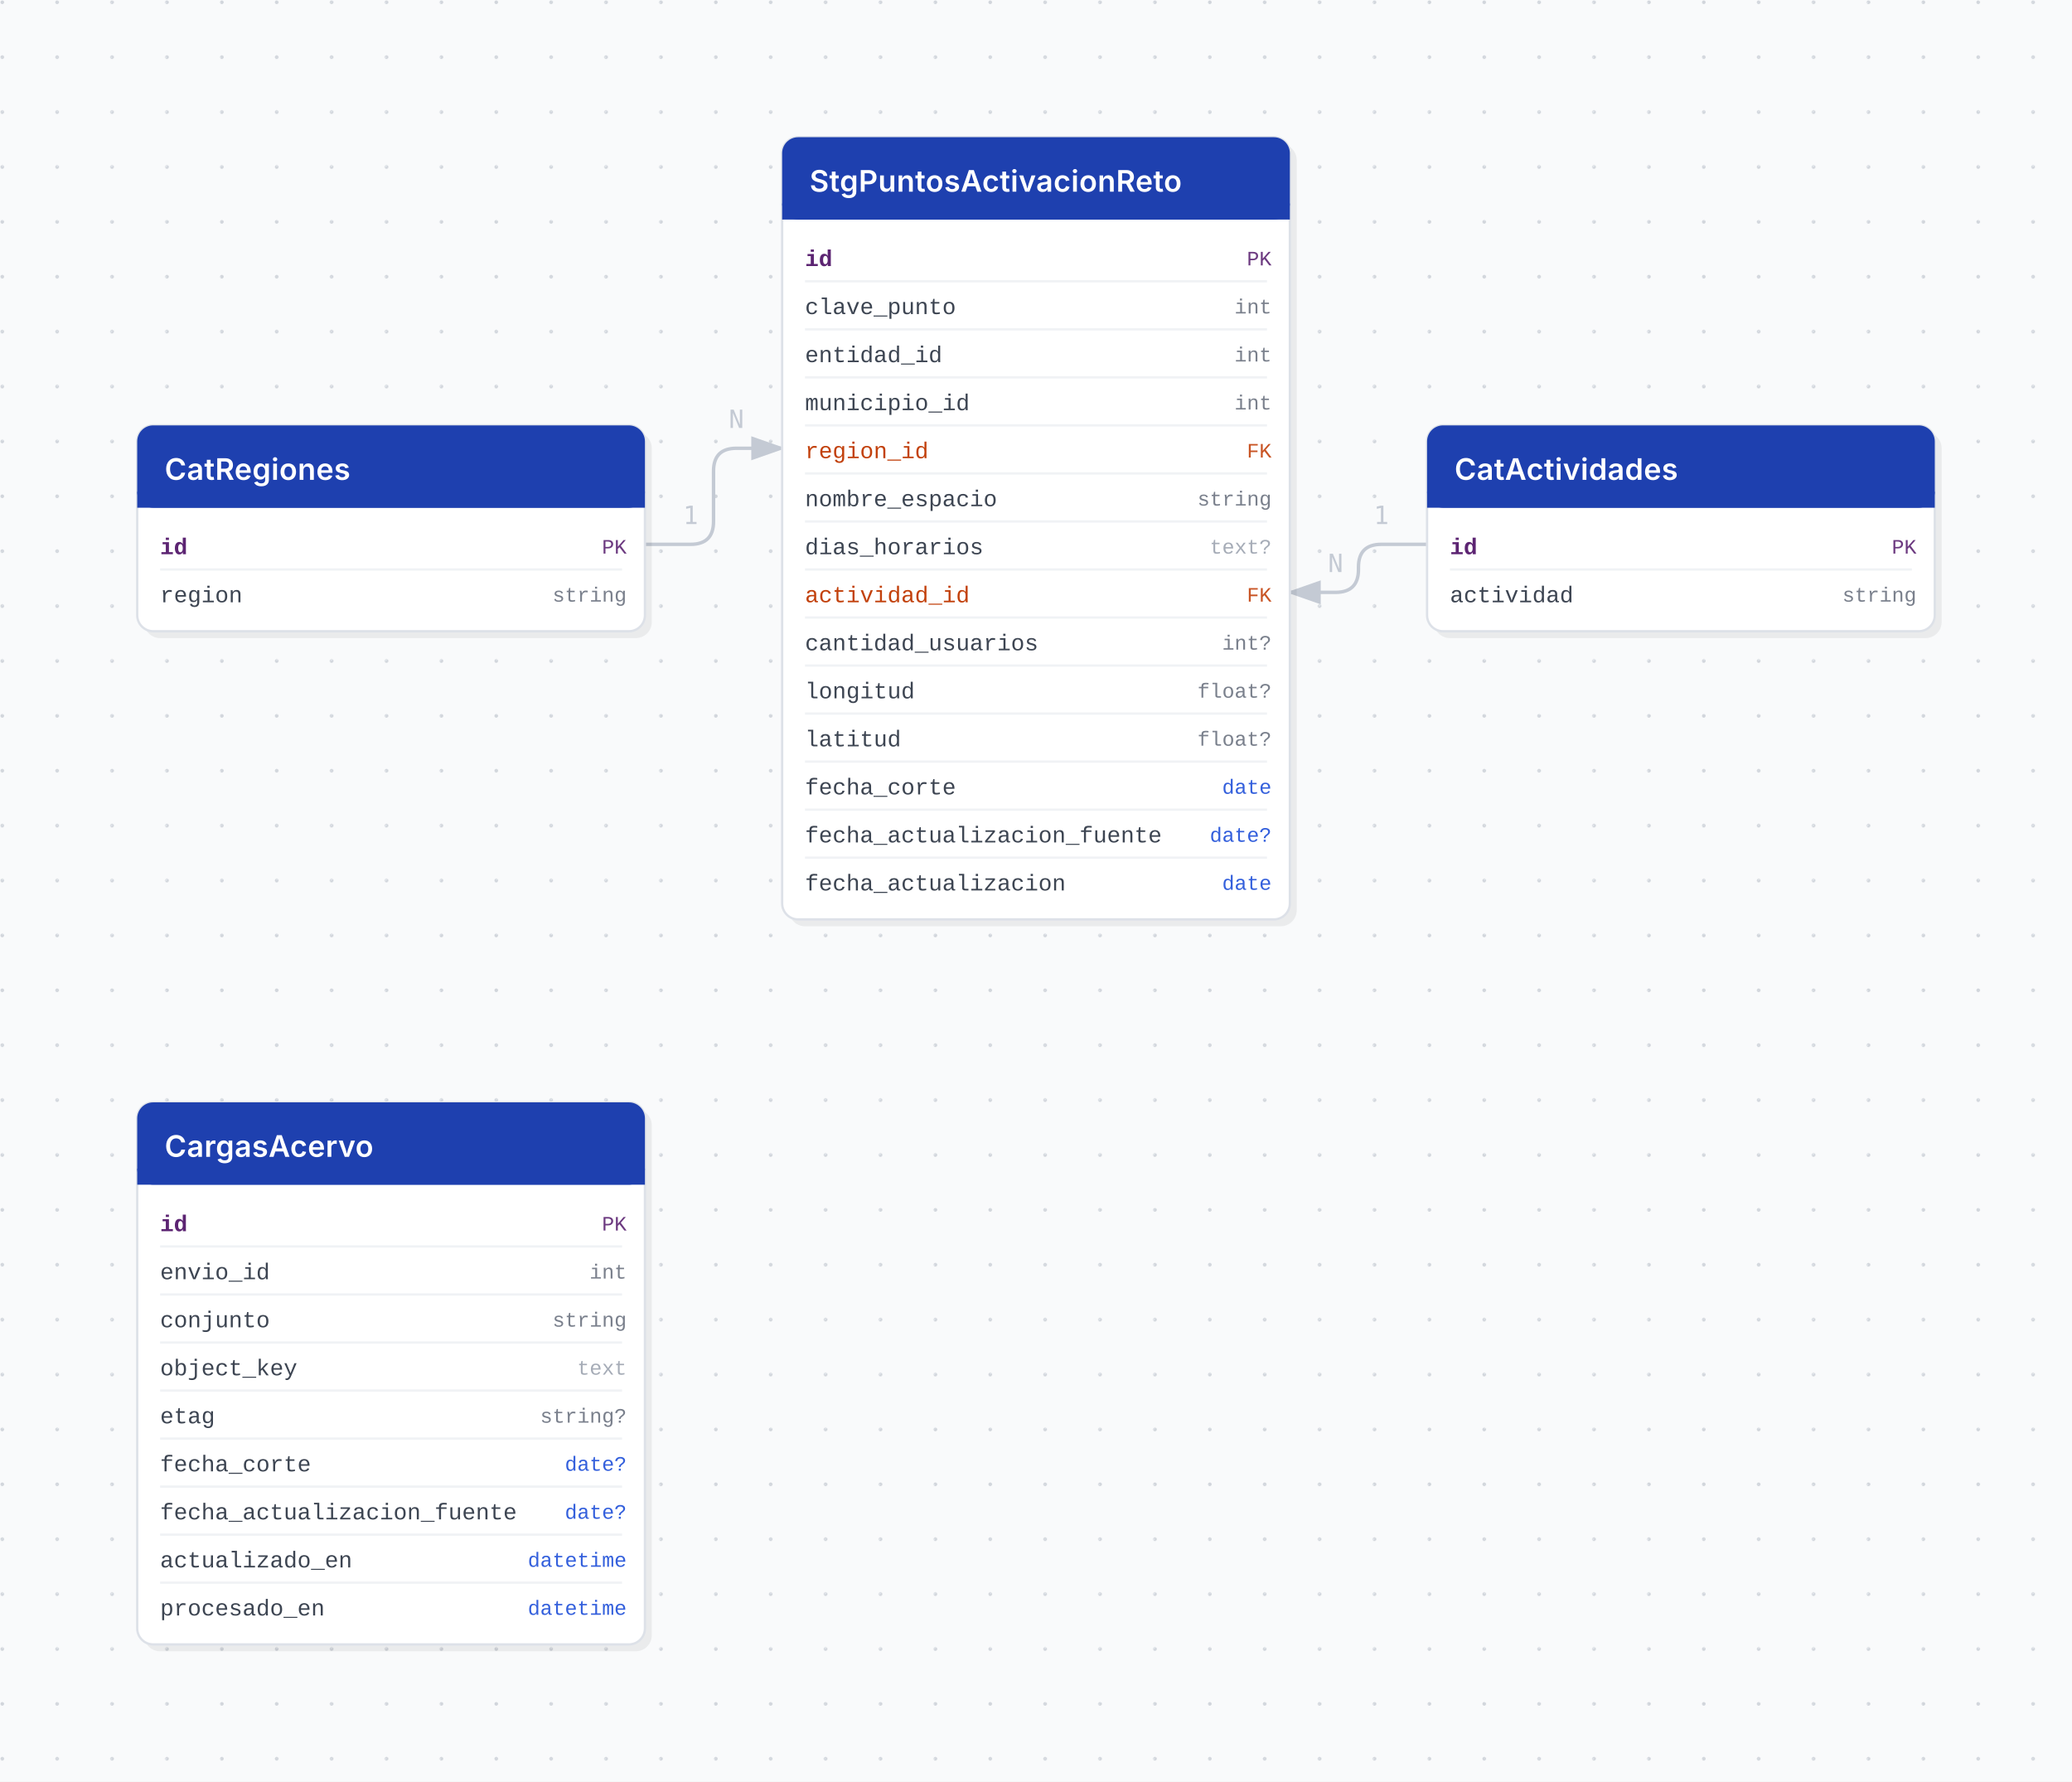
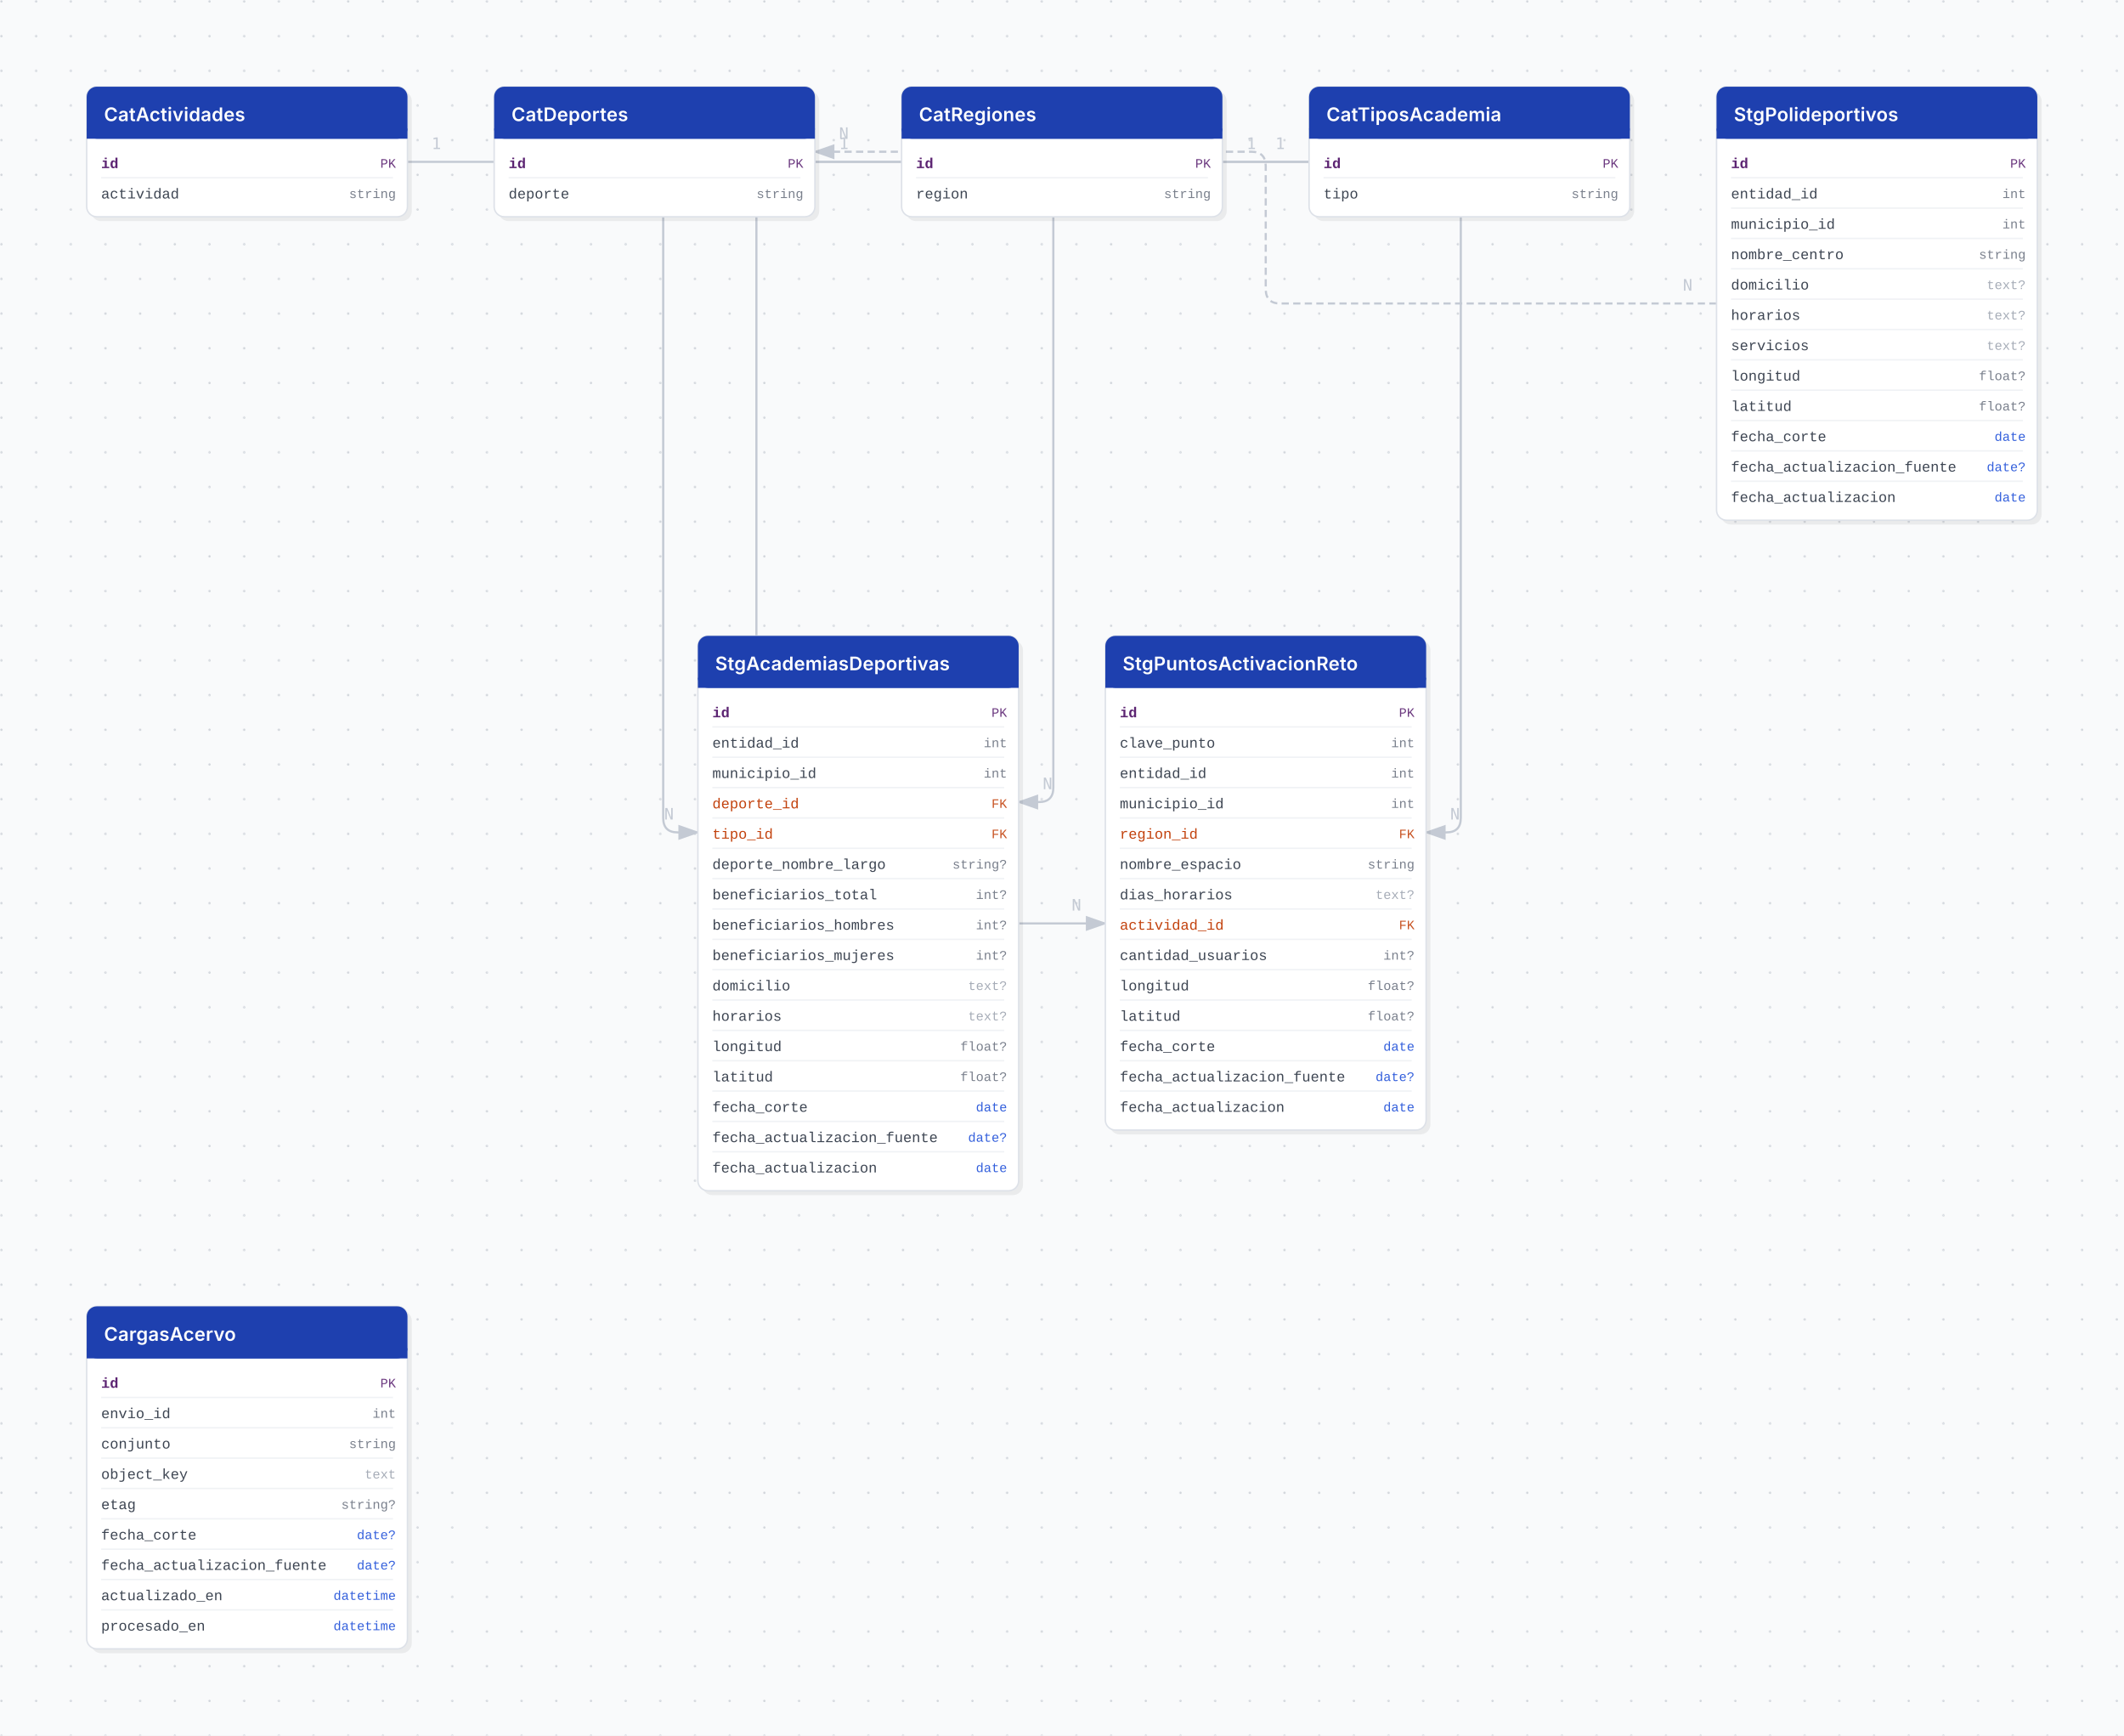
- <svg xmlns="http://www.w3.org/2000/svg" width="906.0" height="779.0" style="font-family: system-ui, -apple-system, sans-serif;">
+ <svg xmlns="http://www.w3.org/2000/svg" width="1470.0" height="1201.0" style="font-family: system-ui, -apple-system, sans-serif;">
  <defs>
    <pattern id="erd-dots" width="24" height="24" patternUnits="userSpaceOnUse">
      <circle cx="1" cy="1" r="0.8" fill="#d1d5db" />
    </pattern>
    <marker id="arr" markerWidth="10" markerHeight="7" refX="9" refY="3.5" orient="auto">
      <polygon points="0 0, 10 3.5, 0 7" fill="#c4cad4" />
    </marker>
    <marker id="arr-hi" markerWidth="10" markerHeight="7" refX="9" refY="3.5" orient="auto">
      <polygon points="0 0, 10 3.5, 0 7" fill="#f59e0b" />
    </marker>
  </defs>
  <rect width="100%" height="100%" fill="#f9fafb" />
  <rect width="100%" height="100%" fill="url(#erd-dots)" />
+   <g class="erd-rel" data-from="cat_deportes" data-to="stg_academias_deportivas">
+     <path d="M 564.0 112.0 L 719.0 112.0 Q 729.0 112.0 729.0 122.0 L 729.0 545.0 Q 729.0 555.0 719.0 555.0 L 705.0 555.0" fill="none" stroke="transparent" stroke-width="18" />
+     <path class="erd-edge" d="M 564.0 112.0 L 719.0 112.0 Q 729.0 112.0 729.0 122.0 L 729.0 545.0 Q 729.0 555.0 719.0 555.0 L 705.0 555.0" fill="none" stroke="#c4cad4" stroke-width="1.5" marker-end="url(#arr)" />
+     <text x="584.0" y="100.0" font-size="11" font-family="monospace" fill="#c4cad4" text-anchor="middle" dominant-baseline="middle">1</text>
+     <text x="725.0" y="543.0" font-size="11" font-family="monospace" fill="#c4cad4" text-anchor="middle" dominant-baseline="middle">N</text>
+   </g>
+   <g class="erd-rel" data-from="cat_tipos_academia" data-to="stg_academias_deportivas">
+     <path d="M 906.0 112.0 L 469.0 112.0 Q 459.0 112.0 459.0 122.0 L 459.0 566.0 Q 459.0 576.0 469.0 576.0 L 483.0 576.0" fill="none" stroke="transparent" stroke-width="18" />
+     <path class="erd-edge" d="M 906.0 112.0 L 469.0 112.0 Q 459.0 112.0 459.0 122.0 L 459.0 566.0 Q 459.0 576.0 469.0 576.0 L 483.0 576.0" fill="none" stroke="#c4cad4" stroke-width="1.5" marker-end="url(#arr)" />
+     <text x="886.0" y="100.0" font-size="11" font-family="monospace" fill="#c4cad4" text-anchor="middle" dominant-baseline="middle">1</text>
+     <text x="463.0" y="564.0" font-size="11" font-family="monospace" fill="#c4cad4" text-anchor="middle" dominant-baseline="middle">N</text>
+   </g>
  <g class="erd-rel" data-from="cat_regiones" data-to="stg_puntos_activacion_reto">
-     <path d="M 282.0 238.0 L 302.0 238.0 Q 312.0 238.0 312.0 228.0 L 312.0 206.0 Q 312.0 196.0 322.0 196.0 L 342.0 196.0" fill="none" stroke="transparent" stroke-width="18" />
-     <path class="erd-edge" d="M 282.0 238.0 L 302.0 238.0 Q 312.0 238.0 312.0 228.0 L 312.0 206.0 Q 312.0 196.0 322.0 196.0 L 342.0 196.0" fill="none" stroke="#c4cad4" stroke-width="1.5" marker-end="url(#arr)" />
-     <text x="302.0" y="226.0" font-size="11" font-family="monospace" fill="#c4cad4" text-anchor="middle" dominant-baseline="middle">1</text>
-     <text x="322.0" y="184.0" font-size="11" font-family="monospace" fill="#c4cad4" text-anchor="middle" dominant-baseline="middle">N</text>
+     <path d="M 846.0 112.0 L 1001.0 112.0 Q 1011.0 112.0 1011.0 122.0 L 1011.0 566.0 Q 1011.0 576.0 1001.0 576.0 L 987.0 576.0" fill="none" stroke="transparent" stroke-width="18" />
+     <path class="erd-edge" d="M 846.0 112.0 L 1001.0 112.0 Q 1011.0 112.0 1011.0 122.0 L 1011.0 566.0 Q 1011.0 576.0 1001.0 576.0 L 987.0 576.0" fill="none" stroke="#c4cad4" stroke-width="1.5" marker-end="url(#arr)" />
+     <text x="866.0" y="100.0" font-size="11" font-family="monospace" fill="#c4cad4" text-anchor="middle" dominant-baseline="middle">1</text>
+     <text x="1007.0" y="564.0" font-size="11" font-family="monospace" fill="#c4cad4" text-anchor="middle" dominant-baseline="middle">N</text>
  </g>
  <g class="erd-rel" data-from="cat_actividades" data-to="stg_puntos_activacion_reto">
-     <path d="M 624.0 238.0 L 604.0 238.0 Q 594.0 238.0 594.0 248.0 L 594.0 249.0 Q 594.0 259.0 584.0 259.0 L 564.0 259.0" fill="none" stroke="transparent" stroke-width="18" />
-     <path class="erd-edge" d="M 624.0 238.0 L 604.0 238.0 Q 594.0 238.0 594.0 248.0 L 594.0 249.0 Q 594.0 259.0 584.0 259.0 L 564.0 259.0" fill="none" stroke="#c4cad4" stroke-width="1.5" marker-end="url(#arr)" />
-     <text x="604.0" y="226.0" font-size="11" font-family="monospace" fill="#c4cad4" text-anchor="middle" dominant-baseline="middle">1</text>
-     <text x="584.0" y="247.0" font-size="11" font-family="monospace" fill="#c4cad4" text-anchor="middle" dominant-baseline="middle">N</text>
-   </g>
-   <g class="erd-node" data-table="cargas_acervo" transform="translate(60.0, 482.0)" style="cursor: grab;">
+     <path d="M 282.0 112.0 L 513.5 112.0 Q 523.5 112.0 523.5 122.0 L 523.5 629.0 Q 523.5 639.0 533.5 639.0 L 765.0 639.0" fill="none" stroke="transparent" stroke-width="18" />
+     <path class="erd-edge" d="M 282.0 112.0 L 513.5 112.0 Q 523.5 112.0 523.5 122.0 L 523.5 629.0 Q 523.5 639.0 533.5 639.0 L 765.0 639.0" fill="none" stroke="#c4cad4" stroke-width="1.5" marker-end="url(#arr)" />
+     <text x="302.0" y="100.0" font-size="11" font-family="monospace" fill="#c4cad4" text-anchor="middle" dominant-baseline="middle">1</text>
+     <text x="745.0" y="627.0" font-size="11" font-family="monospace" fill="#c4cad4" text-anchor="middle" dominant-baseline="middle">N</text>
+   </g>
+   <g class="erd-rel" data-from="stg_polideportivos" data-to="cat_deportes">
+     <path d="M 1188.0 210.0 L 886.0 210.0 Q 876.0 210.0 876.0 200.0 L 876.0 115.0 Q 876.0 105.0 866.0 105.0 L 564.0 105.0" fill="none" stroke="transparent" stroke-width="18" />
+     <path class="erd-edge" d="M 1188.0 210.0 L 886.0 210.0 Q 876.0 210.0 876.0 200.0 L 876.0 115.0 Q 876.0 105.0 866.0 105.0 L 564.0 105.0" fill="none" stroke="#c4cad4" stroke-width="1.5" stroke-dasharray="5 3" marker-end="url(#arr)" />
+     <text x="1168.0" y="198.0" font-size="11" font-family="monospace" fill="#c4cad4" text-anchor="middle" dominant-baseline="middle">N</text>
+     <text x="584.0" y="93.0" font-size="11" font-family="monospace" fill="#c4cad4" text-anchor="middle" dominant-baseline="middle">N</text>
+   </g>
+   <g class="erd-node" data-table="cargas_acervo" transform="translate(60.0, 904.0)" style="cursor: grab;">
    <rect x="3" y="3" rx="7" width="222" height="237" fill="rgba(0,0,0,0.06)" />
    <rect class="erd-card" rx="7" width="222" height="237" fill="#ffffff" stroke="#dde1e8" stroke-width="1" />
    <rect rx="7" width="222" height="36" fill="#1e40af" />
    <rect y="29" width="222" height="7" fill="#1e40af" />
    <text x="12" y="19.0" font-size="13" font-weight="600" fill="white" dominant-baseline="middle" style="letter-spacing: 0.01em;">CargasAcervo</text>
    <text x="10" y="53.5" font-size="10" font-family="'Courier New', Courier, monospace" fill="#5C2472" font-weight="700" dominant-baseline="middle">id</text>
    <text x="214" y="53.5" font-size="9" font-family="'Courier New', Courier, monospace" fill="#5C2472" text-anchor="end" dominant-baseline="middle" opacity="0.9">PK</text>
    <line x1="10" y1="63" x2="212" y2="63" stroke="#f0f2f5" stroke-width="1" />
    <text x="10" y="74.5" font-size="10" font-family="'Courier New', Courier, monospace" fill="#3d4552" font-weight="400" dominant-baseline="middle">envio_id</text>
    <text x="214" y="74.5" font-size="9" font-family="'Courier New', Courier, monospace" fill="#6b7280" text-anchor="end" dominant-baseline="middle" opacity="0.9">int</text>
    <line x1="10" y1="84" x2="212" y2="84" stroke="#f0f2f5" stroke-width="1" />
    <text x="10" y="95.5" font-size="10" font-family="'Courier New', Courier, monospace" fill="#3d4552" font-weight="400" dominant-baseline="middle">conjunto</text>
    <text x="214" y="95.5" font-size="9" font-family="'Courier New', Courier, monospace" fill="#6b7280" text-anchor="end" dominant-baseline="middle" opacity="0.9">string</text>
    <line x1="10" y1="105" x2="212" y2="105" stroke="#f0f2f5" stroke-width="1" />
    <text x="10" y="116.5" font-size="10" font-family="'Courier New', Courier, monospace" fill="#3d4552" font-weight="400" dominant-baseline="middle">object_key</text>
    <text x="214" y="116.5" font-size="9" font-family="'Courier New', Courier, monospace" fill="#9ca3af" text-anchor="end" dominant-baseline="middle" opacity="0.9">text</text>
    <line x1="10" y1="126" x2="212" y2="126" stroke="#f0f2f5" stroke-width="1" />
    <text x="10" y="137.5" font-size="10" font-family="'Courier New', Courier, monospace" fill="#3d4552" font-weight="400" dominant-baseline="middle">etag</text>
    <text x="214" y="137.5" font-size="9" font-family="'Courier New', Courier, monospace" fill="#6b7280" text-anchor="end" dominant-baseline="middle" opacity="0.9">string?</text>
    <line x1="10" y1="147" x2="212" y2="147" stroke="#f0f2f5" stroke-width="1" />
    <text x="10" y="158.5" font-size="10" font-family="'Courier New', Courier, monospace" fill="#3d4552" font-weight="400" dominant-baseline="middle">fecha_corte</text>
    <text x="214" y="158.5" font-size="9" font-family="'Courier New', Courier, monospace" fill="#1d4ed8" text-anchor="end" dominant-baseline="middle" opacity="0.9">date?</text>
    <line x1="10" y1="168" x2="212" y2="168" stroke="#f0f2f5" stroke-width="1" />
    <text x="10" y="179.5" font-size="10" font-family="'Courier New', Courier, monospace" fill="#3d4552" font-weight="400" dominant-baseline="middle">fecha_actualizacion_fuente</text>
    <text x="214" y="179.5" font-size="9" font-family="'Courier New', Courier, monospace" fill="#1d4ed8" text-anchor="end" dominant-baseline="middle" opacity="0.9">date?</text>
    <line x1="10" y1="189" x2="212" y2="189" stroke="#f0f2f5" stroke-width="1" />
    <text x="10" y="200.5" font-size="10" font-family="'Courier New', Courier, monospace" fill="#3d4552" font-weight="400" dominant-baseline="middle">actualizado_en</text>
    <text x="214" y="200.5" font-size="9" font-family="'Courier New', Courier, monospace" fill="#1d4ed8" text-anchor="end" dominant-baseline="middle" opacity="0.9">datetime</text>
    <line x1="10" y1="210" x2="212" y2="210" stroke="#f0f2f5" stroke-width="1" />
    <text x="10" y="221.5" font-size="10" font-family="'Courier New', Courier, monospace" fill="#3d4552" font-weight="400" dominant-baseline="middle">procesado_en</text>
    <text x="214" y="221.5" font-size="9" font-family="'Courier New', Courier, monospace" fill="#1d4ed8" text-anchor="end" dominant-baseline="middle" opacity="0.9">datetime</text>
  </g>
-   <g class="erd-node" data-table="cat_actividades" transform="translate(624.0, 186.0)" style="cursor: grab;">
+   <g class="erd-node" data-table="cat_actividades" transform="translate(60.0, 60.0)" style="cursor: grab;">
    <rect x="3" y="3" rx="7" width="222" height="90" fill="rgba(0,0,0,0.06)" />
    <rect class="erd-card" rx="7" width="222" height="90" fill="#ffffff" stroke="#dde1e8" stroke-width="1" />
    <rect rx="7" width="222" height="36" fill="#1e40af" />
    <rect y="29" width="222" height="7" fill="#1e40af" />
    <text x="12" y="19.0" font-size="13" font-weight="600" fill="white" dominant-baseline="middle" style="letter-spacing: 0.01em;">CatActividades</text>
    <text x="10" y="53.5" font-size="10" font-family="'Courier New', Courier, monospace" fill="#5C2472" font-weight="700" dominant-baseline="middle">id</text>
    <text x="214" y="53.5" font-size="9" font-family="'Courier New', Courier, monospace" fill="#5C2472" text-anchor="end" dominant-baseline="middle" opacity="0.9">PK</text>
    <line x1="10" y1="63" x2="212" y2="63" stroke="#f0f2f5" stroke-width="1" />
    <text x="10" y="74.5" font-size="10" font-family="'Courier New', Courier, monospace" fill="#3d4552" font-weight="400" dominant-baseline="middle">actividad</text>
    <text x="214" y="74.5" font-size="9" font-family="'Courier New', Courier, monospace" fill="#6b7280" text-anchor="end" dominant-baseline="middle" opacity="0.9">string</text>
  </g>
-   <g class="erd-node" data-table="cat_regiones" transform="translate(60.0, 186.0)" style="cursor: grab;">
+   <g class="erd-node" data-table="cat_deportes" transform="translate(342.0, 60.0)" style="cursor: grab;">
+     <rect x="3" y="3" rx="7" width="222" height="90" fill="rgba(0,0,0,0.06)" />
+     <rect class="erd-card" rx="7" width="222" height="90" fill="#ffffff" stroke="#dde1e8" stroke-width="1" />
+     <rect rx="7" width="222" height="36" fill="#1e40af" />
+     <rect y="29" width="222" height="7" fill="#1e40af" />
+     <text x="12" y="19.0" font-size="13" font-weight="600" fill="white" dominant-baseline="middle" style="letter-spacing: 0.01em;">CatDeportes</text>
+     <text x="10" y="53.5" font-size="10" font-family="'Courier New', Courier, monospace" fill="#5C2472" font-weight="700" dominant-baseline="middle">id</text>
+     <text x="214" y="53.5" font-size="9" font-family="'Courier New', Courier, monospace" fill="#5C2472" text-anchor="end" dominant-baseline="middle" opacity="0.9">PK</text>
+     <line x1="10" y1="63" x2="212" y2="63" stroke="#f0f2f5" stroke-width="1" />
+     <text x="10" y="74.5" font-size="10" font-family="'Courier New', Courier, monospace" fill="#3d4552" font-weight="400" dominant-baseline="middle">deporte</text>
+     <text x="214" y="74.5" font-size="9" font-family="'Courier New', Courier, monospace" fill="#6b7280" text-anchor="end" dominant-baseline="middle" opacity="0.9">string</text>
+   </g>
+   <g class="erd-node" data-table="cat_regiones" transform="translate(624.0, 60.0)" style="cursor: grab;">
    <rect x="3" y="3" rx="7" width="222" height="90" fill="rgba(0,0,0,0.06)" />
    <rect class="erd-card" rx="7" width="222" height="90" fill="#ffffff" stroke="#dde1e8" stroke-width="1" />
    <rect rx="7" width="222" height="36" fill="#1e40af" />
    <rect y="29" width="222" height="7" fill="#1e40af" />
    <text x="12" y="19.0" font-size="13" font-weight="600" fill="white" dominant-baseline="middle" style="letter-spacing: 0.01em;">CatRegiones</text>
    <text x="10" y="53.5" font-size="10" font-family="'Courier New', Courier, monospace" fill="#5C2472" font-weight="700" dominant-baseline="middle">id</text>
    <text x="214" y="53.5" font-size="9" font-family="'Courier New', Courier, monospace" fill="#5C2472" text-anchor="end" dominant-baseline="middle" opacity="0.9">PK</text>
    <line x1="10" y1="63" x2="212" y2="63" stroke="#f0f2f5" stroke-width="1" />
    <text x="10" y="74.5" font-size="10" font-family="'Courier New', Courier, monospace" fill="#3d4552" font-weight="400" dominant-baseline="middle">region</text>
    <text x="214" y="74.5" font-size="9" font-family="'Courier New', Courier, monospace" fill="#6b7280" text-anchor="end" dominant-baseline="middle" opacity="0.9">string</text>
  </g>
-   <g class="erd-node" data-table="stg_puntos_activacion_reto" transform="translate(342.0, 60.0)" style="cursor: grab;">
+   <g class="erd-node" data-table="cat_tipos_academia" transform="translate(906.0, 60.0)" style="cursor: grab;">
+     <rect x="3" y="3" rx="7" width="222" height="90" fill="rgba(0,0,0,0.06)" />
+     <rect class="erd-card" rx="7" width="222" height="90" fill="#ffffff" stroke="#dde1e8" stroke-width="1" />
+     <rect rx="7" width="222" height="36" fill="#1e40af" />
+     <rect y="29" width="222" height="7" fill="#1e40af" />
+     <text x="12" y="19.0" font-size="13" font-weight="600" fill="white" dominant-baseline="middle" style="letter-spacing: 0.01em;">CatTiposAcademia</text>
+     <text x="10" y="53.5" font-size="10" font-family="'Courier New', Courier, monospace" fill="#5C2472" font-weight="700" dominant-baseline="middle">id</text>
+     <text x="214" y="53.5" font-size="9" font-family="'Courier New', Courier, monospace" fill="#5C2472" text-anchor="end" dominant-baseline="middle" opacity="0.9">PK</text>
+     <line x1="10" y1="63" x2="212" y2="63" stroke="#f0f2f5" stroke-width="1" />
+     <text x="10" y="74.5" font-size="10" font-family="'Courier New', Courier, monospace" fill="#3d4552" font-weight="400" dominant-baseline="middle">tipo</text>
+     <text x="214" y="74.5" font-size="9" font-family="'Courier New', Courier, monospace" fill="#6b7280" text-anchor="end" dominant-baseline="middle" opacity="0.9">string</text>
+   </g>
+   <g class="erd-node" data-table="stg_academias_deportivas" transform="translate(483.0, 440.0)" style="cursor: grab;">
+     <rect x="3" y="3" rx="7" width="222" height="384" fill="rgba(0,0,0,0.06)" />
+     <rect class="erd-card" rx="7" width="222" height="384" fill="#ffffff" stroke="#dde1e8" stroke-width="1" />
+     <rect rx="7" width="222" height="36" fill="#1e40af" />
+     <rect y="29" width="222" height="7" fill="#1e40af" />
+     <text x="12" y="19.0" font-size="13" font-weight="600" fill="white" dominant-baseline="middle" style="letter-spacing: 0.01em;">StgAcademiasDeportivas</text>
+     <text x="10" y="53.5" font-size="10" font-family="'Courier New', Courier, monospace" fill="#5C2472" font-weight="700" dominant-baseline="middle">id</text>
+     <text x="214" y="53.5" font-size="9" font-family="'Courier New', Courier, monospace" fill="#5C2472" text-anchor="end" dominant-baseline="middle" opacity="0.9">PK</text>
+     <line x1="10" y1="63" x2="212" y2="63" stroke="#f0f2f5" stroke-width="1" />
+     <text x="10" y="74.5" font-size="10" font-family="'Courier New', Courier, monospace" fill="#3d4552" font-weight="400" dominant-baseline="middle">entidad_id</text>
+     <text x="214" y="74.5" font-size="9" font-family="'Courier New', Courier, monospace" fill="#6b7280" text-anchor="end" dominant-baseline="middle" opacity="0.9">int</text>
+     <line x1="10" y1="84" x2="212" y2="84" stroke="#f0f2f5" stroke-width="1" />
+     <text x="10" y="95.5" font-size="10" font-family="'Courier New', Courier, monospace" fill="#3d4552" font-weight="400" dominant-baseline="middle">municipio_id</text>
+     <text x="214" y="95.5" font-size="9" font-family="'Courier New', Courier, monospace" fill="#6b7280" text-anchor="end" dominant-baseline="middle" opacity="0.9">int</text>
+     <line x1="10" y1="105" x2="212" y2="105" stroke="#f0f2f5" stroke-width="1" />
+     <text x="10" y="116.5" font-size="10" font-family="'Courier New', Courier, monospace" fill="#c2410c" font-weight="400" dominant-baseline="middle">deporte_id</text>
+     <text x="214" y="116.5" font-size="9" font-family="'Courier New', Courier, monospace" fill="#c2410c" text-anchor="end" dominant-baseline="middle" opacity="0.9">FK</text>
+     <line x1="10" y1="126" x2="212" y2="126" stroke="#f0f2f5" stroke-width="1" />
+     <text x="10" y="137.5" font-size="10" font-family="'Courier New', Courier, monospace" fill="#c2410c" font-weight="400" dominant-baseline="middle">tipo_id</text>
+     <text x="214" y="137.5" font-size="9" font-family="'Courier New', Courier, monospace" fill="#c2410c" text-anchor="end" dominant-baseline="middle" opacity="0.9">FK</text>
+     <line x1="10" y1="147" x2="212" y2="147" stroke="#f0f2f5" stroke-width="1" />
+     <text x="10" y="158.5" font-size="10" font-family="'Courier New', Courier, monospace" fill="#3d4552" font-weight="400" dominant-baseline="middle">deporte_nombre_largo</text>
+     <text x="214" y="158.5" font-size="9" font-family="'Courier New', Courier, monospace" fill="#6b7280" text-anchor="end" dominant-baseline="middle" opacity="0.9">string?</text>
+     <line x1="10" y1="168" x2="212" y2="168" stroke="#f0f2f5" stroke-width="1" />
+     <text x="10" y="179.5" font-size="10" font-family="'Courier New', Courier, monospace" fill="#3d4552" font-weight="400" dominant-baseline="middle">beneficiarios_total</text>
+     <text x="214" y="179.5" font-size="9" font-family="'Courier New', Courier, monospace" fill="#6b7280" text-anchor="end" dominant-baseline="middle" opacity="0.9">int?</text>
+     <line x1="10" y1="189" x2="212" y2="189" stroke="#f0f2f5" stroke-width="1" />
+     <text x="10" y="200.5" font-size="10" font-family="'Courier New', Courier, monospace" fill="#3d4552" font-weight="400" dominant-baseline="middle">beneficiarios_hombres</text>
+     <text x="214" y="200.5" font-size="9" font-family="'Courier New', Courier, monospace" fill="#6b7280" text-anchor="end" dominant-baseline="middle" opacity="0.9">int?</text>
+     <line x1="10" y1="210" x2="212" y2="210" stroke="#f0f2f5" stroke-width="1" />
+     <text x="10" y="221.5" font-size="10" font-family="'Courier New', Courier, monospace" fill="#3d4552" font-weight="400" dominant-baseline="middle">beneficiarios_mujeres</text>
+     <text x="214" y="221.5" font-size="9" font-family="'Courier New', Courier, monospace" fill="#6b7280" text-anchor="end" dominant-baseline="middle" opacity="0.9">int?</text>
+     <line x1="10" y1="231" x2="212" y2="231" stroke="#f0f2f5" stroke-width="1" />
+     <text x="10" y="242.5" font-size="10" font-family="'Courier New', Courier, monospace" fill="#3d4552" font-weight="400" dominant-baseline="middle">domicilio</text>
+     <text x="214" y="242.5" font-size="9" font-family="'Courier New', Courier, monospace" fill="#9ca3af" text-anchor="end" dominant-baseline="middle" opacity="0.9">text?</text>
+     <line x1="10" y1="252" x2="212" y2="252" stroke="#f0f2f5" stroke-width="1" />
+     <text x="10" y="263.5" font-size="10" font-family="'Courier New', Courier, monospace" fill="#3d4552" font-weight="400" dominant-baseline="middle">horarios</text>
+     <text x="214" y="263.5" font-size="9" font-family="'Courier New', Courier, monospace" fill="#9ca3af" text-anchor="end" dominant-baseline="middle" opacity="0.9">text?</text>
+     <line x1="10" y1="273" x2="212" y2="273" stroke="#f0f2f5" stroke-width="1" />
+     <text x="10" y="284.5" font-size="10" font-family="'Courier New', Courier, monospace" fill="#3d4552" font-weight="400" dominant-baseline="middle">longitud</text>
+     <text x="214" y="284.5" font-size="9" font-family="'Courier New', Courier, monospace" fill="#6b7280" text-anchor="end" dominant-baseline="middle" opacity="0.9">float?</text>
+     <line x1="10" y1="294" x2="212" y2="294" stroke="#f0f2f5" stroke-width="1" />
+     <text x="10" y="305.5" font-size="10" font-family="'Courier New', Courier, monospace" fill="#3d4552" font-weight="400" dominant-baseline="middle">latitud</text>
+     <text x="214" y="305.5" font-size="9" font-family="'Courier New', Courier, monospace" fill="#6b7280" text-anchor="end" dominant-baseline="middle" opacity="0.9">float?</text>
+     <line x1="10" y1="315" x2="212" y2="315" stroke="#f0f2f5" stroke-width="1" />
+     <text x="10" y="326.5" font-size="10" font-family="'Courier New', Courier, monospace" fill="#3d4552" font-weight="400" dominant-baseline="middle">fecha_corte</text>
+     <text x="214" y="326.5" font-size="9" font-family="'Courier New', Courier, monospace" fill="#1d4ed8" text-anchor="end" dominant-baseline="middle" opacity="0.9">date</text>
+     <line x1="10" y1="336" x2="212" y2="336" stroke="#f0f2f5" stroke-width="1" />
+     <text x="10" y="347.5" font-size="10" font-family="'Courier New', Courier, monospace" fill="#3d4552" font-weight="400" dominant-baseline="middle">fecha_actualizacion_fuente</text>
+     <text x="214" y="347.5" font-size="9" font-family="'Courier New', Courier, monospace" fill="#1d4ed8" text-anchor="end" dominant-baseline="middle" opacity="0.9">date?</text>
+     <line x1="10" y1="357" x2="212" y2="357" stroke="#f0f2f5" stroke-width="1" />
+     <text x="10" y="368.5" font-size="10" font-family="'Courier New', Courier, monospace" fill="#3d4552" font-weight="400" dominant-baseline="middle">fecha_actualizacion</text>
+     <text x="214" y="368.5" font-size="9" font-family="'Courier New', Courier, monospace" fill="#1d4ed8" text-anchor="end" dominant-baseline="middle" opacity="0.9">date</text>
+   </g>
+   <g class="erd-node" data-table="stg_polideportivos" transform="translate(1188.0, 60.0)" style="cursor: grab;">
+     <rect x="3" y="3" rx="7" width="222" height="300" fill="rgba(0,0,0,0.06)" />
+     <rect class="erd-card" rx="7" width="222" height="300" fill="#ffffff" stroke="#dde1e8" stroke-width="1" />
+     <rect rx="7" width="222" height="36" fill="#1e40af" />
+     <rect y="29" width="222" height="7" fill="#1e40af" />
+     <text x="12" y="19.0" font-size="13" font-weight="600" fill="white" dominant-baseline="middle" style="letter-spacing: 0.01em;">StgPolideportivos</text>
+     <text x="10" y="53.5" font-size="10" font-family="'Courier New', Courier, monospace" fill="#5C2472" font-weight="700" dominant-baseline="middle">id</text>
+     <text x="214" y="53.5" font-size="9" font-family="'Courier New', Courier, monospace" fill="#5C2472" text-anchor="end" dominant-baseline="middle" opacity="0.9">PK</text>
+     <line x1="10" y1="63" x2="212" y2="63" stroke="#f0f2f5" stroke-width="1" />
+     <text x="10" y="74.5" font-size="10" font-family="'Courier New', Courier, monospace" fill="#3d4552" font-weight="400" dominant-baseline="middle">entidad_id</text>
+     <text x="214" y="74.5" font-size="9" font-family="'Courier New', Courier, monospace" fill="#6b7280" text-anchor="end" dominant-baseline="middle" opacity="0.9">int</text>
+     <line x1="10" y1="84" x2="212" y2="84" stroke="#f0f2f5" stroke-width="1" />
+     <text x="10" y="95.5" font-size="10" font-family="'Courier New', Courier, monospace" fill="#3d4552" font-weight="400" dominant-baseline="middle">municipio_id</text>
+     <text x="214" y="95.5" font-size="9" font-family="'Courier New', Courier, monospace" fill="#6b7280" text-anchor="end" dominant-baseline="middle" opacity="0.9">int</text>
+     <line x1="10" y1="105" x2="212" y2="105" stroke="#f0f2f5" stroke-width="1" />
+     <text x="10" y="116.5" font-size="10" font-family="'Courier New', Courier, monospace" fill="#3d4552" font-weight="400" dominant-baseline="middle">nombre_centro</text>
+     <text x="214" y="116.5" font-size="9" font-family="'Courier New', Courier, monospace" fill="#6b7280" text-anchor="end" dominant-baseline="middle" opacity="0.9">string</text>
+     <line x1="10" y1="126" x2="212" y2="126" stroke="#f0f2f5" stroke-width="1" />
+     <text x="10" y="137.5" font-size="10" font-family="'Courier New', Courier, monospace" fill="#3d4552" font-weight="400" dominant-baseline="middle">domicilio</text>
+     <text x="214" y="137.5" font-size="9" font-family="'Courier New', Courier, monospace" fill="#9ca3af" text-anchor="end" dominant-baseline="middle" opacity="0.9">text?</text>
+     <line x1="10" y1="147" x2="212" y2="147" stroke="#f0f2f5" stroke-width="1" />
+     <text x="10" y="158.5" font-size="10" font-family="'Courier New', Courier, monospace" fill="#3d4552" font-weight="400" dominant-baseline="middle">horarios</text>
+     <text x="214" y="158.5" font-size="9" font-family="'Courier New', Courier, monospace" fill="#9ca3af" text-anchor="end" dominant-baseline="middle" opacity="0.9">text?</text>
+     <line x1="10" y1="168" x2="212" y2="168" stroke="#f0f2f5" stroke-width="1" />
+     <text x="10" y="179.5" font-size="10" font-family="'Courier New', Courier, monospace" fill="#3d4552" font-weight="400" dominant-baseline="middle">servicios</text>
+     <text x="214" y="179.5" font-size="9" font-family="'Courier New', Courier, monospace" fill="#9ca3af" text-anchor="end" dominant-baseline="middle" opacity="0.9">text?</text>
+     <line x1="10" y1="189" x2="212" y2="189" stroke="#f0f2f5" stroke-width="1" />
+     <text x="10" y="200.5" font-size="10" font-family="'Courier New', Courier, monospace" fill="#3d4552" font-weight="400" dominant-baseline="middle">longitud</text>
+     <text x="214" y="200.5" font-size="9" font-family="'Courier New', Courier, monospace" fill="#6b7280" text-anchor="end" dominant-baseline="middle" opacity="0.9">float?</text>
+     <line x1="10" y1="210" x2="212" y2="210" stroke="#f0f2f5" stroke-width="1" />
+     <text x="10" y="221.5" font-size="10" font-family="'Courier New', Courier, monospace" fill="#3d4552" font-weight="400" dominant-baseline="middle">latitud</text>
+     <text x="214" y="221.5" font-size="9" font-family="'Courier New', Courier, monospace" fill="#6b7280" text-anchor="end" dominant-baseline="middle" opacity="0.9">float?</text>
+     <line x1="10" y1="231" x2="212" y2="231" stroke="#f0f2f5" stroke-width="1" />
+     <text x="10" y="242.5" font-size="10" font-family="'Courier New', Courier, monospace" fill="#3d4552" font-weight="400" dominant-baseline="middle">fecha_corte</text>
+     <text x="214" y="242.5" font-size="9" font-family="'Courier New', Courier, monospace" fill="#1d4ed8" text-anchor="end" dominant-baseline="middle" opacity="0.9">date</text>
+     <line x1="10" y1="252" x2="212" y2="252" stroke="#f0f2f5" stroke-width="1" />
+     <text x="10" y="263.5" font-size="10" font-family="'Courier New', Courier, monospace" fill="#3d4552" font-weight="400" dominant-baseline="middle">fecha_actualizacion_fuente</text>
+     <text x="214" y="263.5" font-size="9" font-family="'Courier New', Courier, monospace" fill="#1d4ed8" text-anchor="end" dominant-baseline="middle" opacity="0.9">date?</text>
+     <line x1="10" y1="273" x2="212" y2="273" stroke="#f0f2f5" stroke-width="1" />
+     <text x="10" y="284.5" font-size="10" font-family="'Courier New', Courier, monospace" fill="#3d4552" font-weight="400" dominant-baseline="middle">fecha_actualizacion</text>
+     <text x="214" y="284.5" font-size="9" font-family="'Courier New', Courier, monospace" fill="#1d4ed8" text-anchor="end" dominant-baseline="middle" opacity="0.9">date</text>
+   </g>
+   <g class="erd-node" data-table="stg_puntos_activacion_reto" transform="translate(765.0, 440.0)" style="cursor: grab;">
    <rect x="3" y="3" rx="7" width="222" height="342" fill="rgba(0,0,0,0.06)" />
    <rect class="erd-card" rx="7" width="222" height="342" fill="#ffffff" stroke="#dde1e8" stroke-width="1" />
    <rect rx="7" width="222" height="36" fill="#1e40af" />
    <rect y="29" width="222" height="7" fill="#1e40af" />
    <text x="12" y="19.0" font-size="13" font-weight="600" fill="white" dominant-baseline="middle" style="letter-spacing: 0.01em;">StgPuntosActivacionReto</text>
    <text x="10" y="53.5" font-size="10" font-family="'Courier New', Courier, monospace" fill="#5C2472" font-weight="700" dominant-baseline="middle">id</text>
    <text x="214" y="53.5" font-size="9" font-family="'Courier New', Courier, monospace" fill="#5C2472" text-anchor="end" dominant-baseline="middle" opacity="0.9">PK</text>
    <line x1="10" y1="63" x2="212" y2="63" stroke="#f0f2f5" stroke-width="1" />
    <text x="10" y="74.5" font-size="10" font-family="'Courier New', Courier, monospace" fill="#3d4552" font-weight="400" dominant-baseline="middle">clave_punto</text>
    <text x="214" y="74.5" font-size="9" font-family="'Courier New', Courier, monospace" fill="#6b7280" text-anchor="end" dominant-baseline="middle" opacity="0.9">int</text>
    <line x1="10" y1="84" x2="212" y2="84" stroke="#f0f2f5" stroke-width="1" />
    <text x="10" y="95.5" font-size="10" font-family="'Courier New', Courier, monospace" fill="#3d4552" font-weight="400" dominant-baseline="middle">entidad_id</text>
    <text x="214" y="95.5" font-size="9" font-family="'Courier New', Courier, monospace" fill="#6b7280" text-anchor="end" dominant-baseline="middle" opacity="0.9">int</text>
    <line x1="10" y1="105" x2="212" y2="105" stroke="#f0f2f5" stroke-width="1" />
    <text x="10" y="116.5" font-size="10" font-family="'Courier New', Courier, monospace" fill="#3d4552" font-weight="400" dominant-baseline="middle">municipio_id</text>
    <text x="214" y="116.5" font-size="9" font-family="'Courier New', Courier, monospace" fill="#6b7280" text-anchor="end" dominant-baseline="middle" opacity="0.9">int</text>
    <line x1="10" y1="126" x2="212" y2="126" stroke="#f0f2f5" stroke-width="1" />
    <text x="10" y="137.5" font-size="10" font-family="'Courier New', Courier, monospace" fill="#c2410c" font-weight="400" dominant-baseline="middle">region_id</text>
    <text x="214" y="137.5" font-size="9" font-family="'Courier New', Courier, monospace" fill="#c2410c" text-anchor="end" dominant-baseline="middle" opacity="0.9">FK</text>
    <line x1="10" y1="147" x2="212" y2="147" stroke="#f0f2f5" stroke-width="1" />
    <text x="10" y="158.5" font-size="10" font-family="'Courier New', Courier, monospace" fill="#3d4552" font-weight="400" dominant-baseline="middle">nombre_espacio</text>
    <text x="214" y="158.5" font-size="9" font-family="'Courier New', Courier, monospace" fill="#6b7280" text-anchor="end" dominant-baseline="middle" opacity="0.9">string</text>
    <line x1="10" y1="168" x2="212" y2="168" stroke="#f0f2f5" stroke-width="1" />
    <text x="10" y="179.5" font-size="10" font-family="'Courier New', Courier, monospace" fill="#3d4552" font-weight="400" dominant-baseline="middle">dias_horarios</text>
    <text x="214" y="179.5" font-size="9" font-family="'Courier New', Courier, monospace" fill="#9ca3af" text-anchor="end" dominant-baseline="middle" opacity="0.9">text?</text>
    <line x1="10" y1="189" x2="212" y2="189" stroke="#f0f2f5" stroke-width="1" />
    <text x="10" y="200.5" font-size="10" font-family="'Courier New', Courier, monospace" fill="#c2410c" font-weight="400" dominant-baseline="middle">actividad_id</text>
    <text x="214" y="200.5" font-size="9" font-family="'Courier New', Courier, monospace" fill="#c2410c" text-anchor="end" dominant-baseline="middle" opacity="0.9">FK</text>
    <line x1="10" y1="210" x2="212" y2="210" stroke="#f0f2f5" stroke-width="1" />
    <text x="10" y="221.5" font-size="10" font-family="'Courier New', Courier, monospace" fill="#3d4552" font-weight="400" dominant-baseline="middle">cantidad_usuarios</text>
    <text x="214" y="221.5" font-size="9" font-family="'Courier New', Courier, monospace" fill="#6b7280" text-anchor="end" dominant-baseline="middle" opacity="0.9">int?</text>
    <line x1="10" y1="231" x2="212" y2="231" stroke="#f0f2f5" stroke-width="1" />
    <text x="10" y="242.5" font-size="10" font-family="'Courier New', Courier, monospace" fill="#3d4552" font-weight="400" dominant-baseline="middle">longitud</text>
    <text x="214" y="242.5" font-size="9" font-family="'Courier New', Courier, monospace" fill="#6b7280" text-anchor="end" dominant-baseline="middle" opacity="0.9">float?</text>
    <line x1="10" y1="252" x2="212" y2="252" stroke="#f0f2f5" stroke-width="1" />
    <text x="10" y="263.5" font-size="10" font-family="'Courier New', Courier, monospace" fill="#3d4552" font-weight="400" dominant-baseline="middle">latitud</text>
    <text x="214" y="263.5" font-size="9" font-family="'Courier New', Courier, monospace" fill="#6b7280" text-anchor="end" dominant-baseline="middle" opacity="0.9">float?</text>
    <line x1="10" y1="273" x2="212" y2="273" stroke="#f0f2f5" stroke-width="1" />
    <text x="10" y="284.5" font-size="10" font-family="'Courier New', Courier, monospace" fill="#3d4552" font-weight="400" dominant-baseline="middle">fecha_corte</text>
    <text x="214" y="284.5" font-size="9" font-family="'Courier New', Courier, monospace" fill="#1d4ed8" text-anchor="end" dominant-baseline="middle" opacity="0.9">date</text>
    <line x1="10" y1="294" x2="212" y2="294" stroke="#f0f2f5" stroke-width="1" />
    <text x="10" y="305.5" font-size="10" font-family="'Courier New', Courier, monospace" fill="#3d4552" font-weight="400" dominant-baseline="middle">fecha_actualizacion_fuente</text>
    <text x="214" y="305.5" font-size="9" font-family="'Courier New', Courier, monospace" fill="#1d4ed8" text-anchor="end" dominant-baseline="middle" opacity="0.9">date?</text>
    <line x1="10" y1="315" x2="212" y2="315" stroke="#f0f2f5" stroke-width="1" />
    <text x="10" y="326.5" font-size="10" font-family="'Courier New', Courier, monospace" fill="#3d4552" font-weight="400" dominant-baseline="middle">fecha_actualizacion</text>
    <text x="214" y="326.5" font-size="9" font-family="'Courier New', Courier, monospace" fill="#1d4ed8" text-anchor="end" dominant-baseline="middle" opacity="0.9">date</text>
  </g>
</svg>
